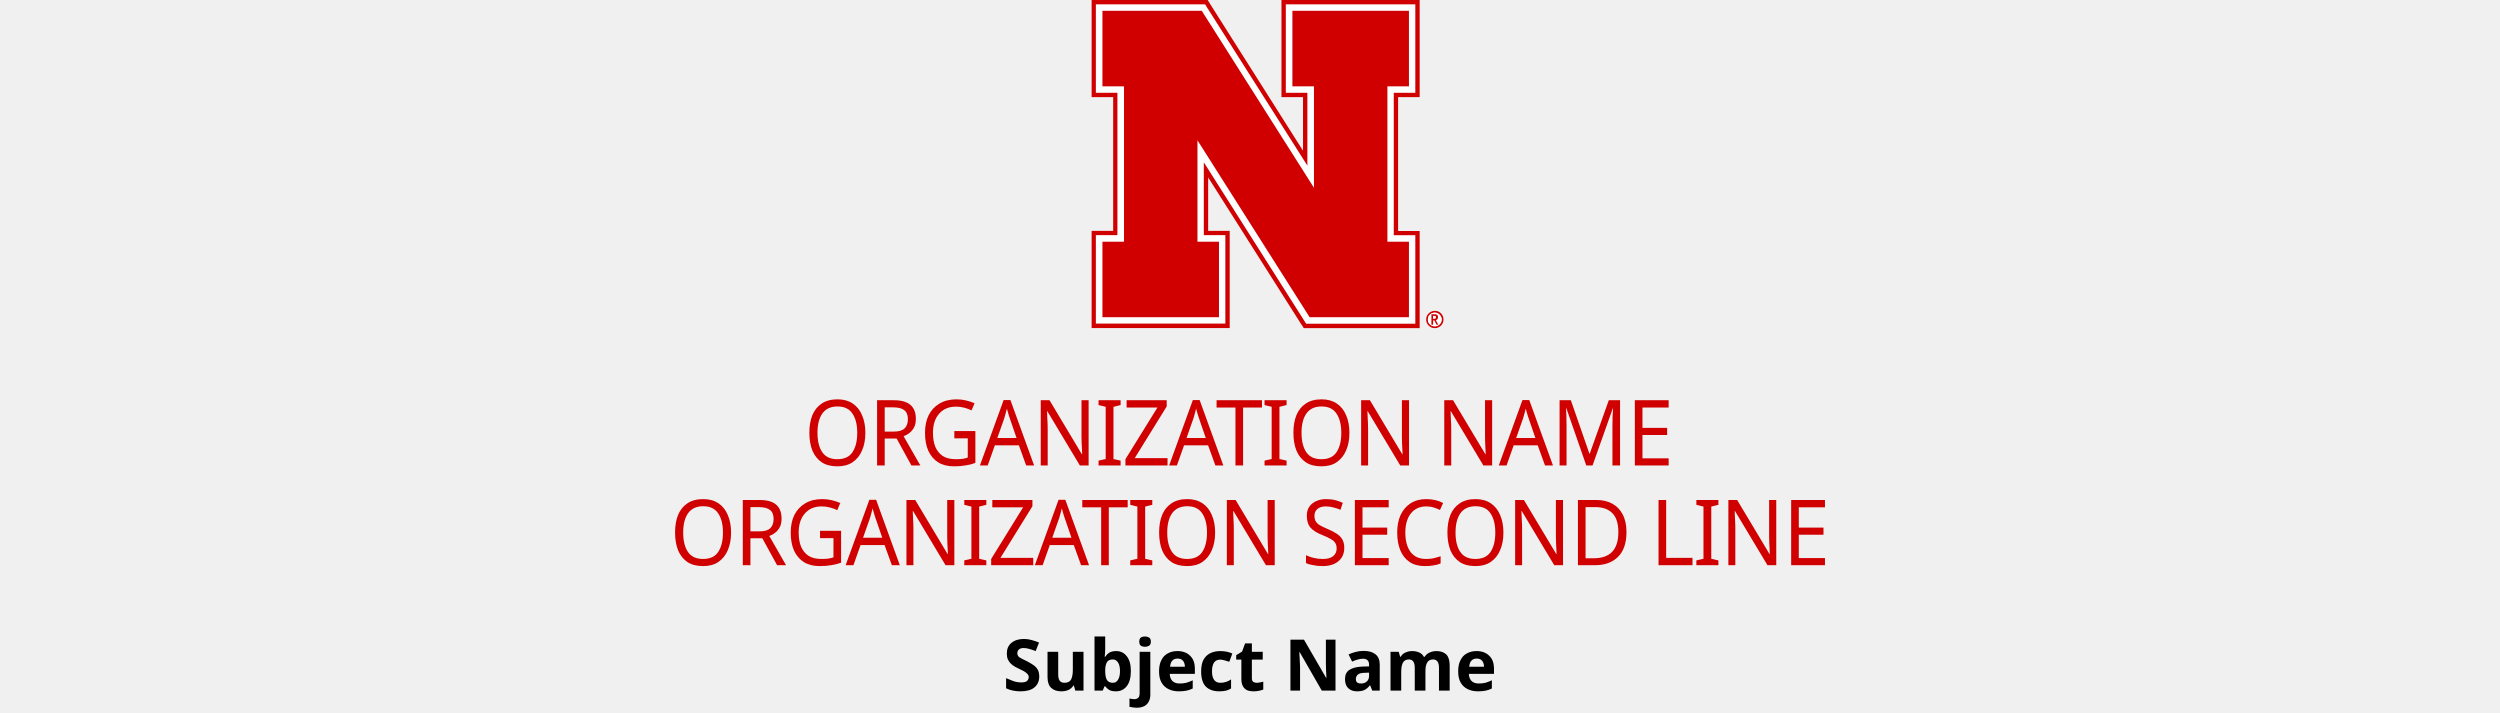
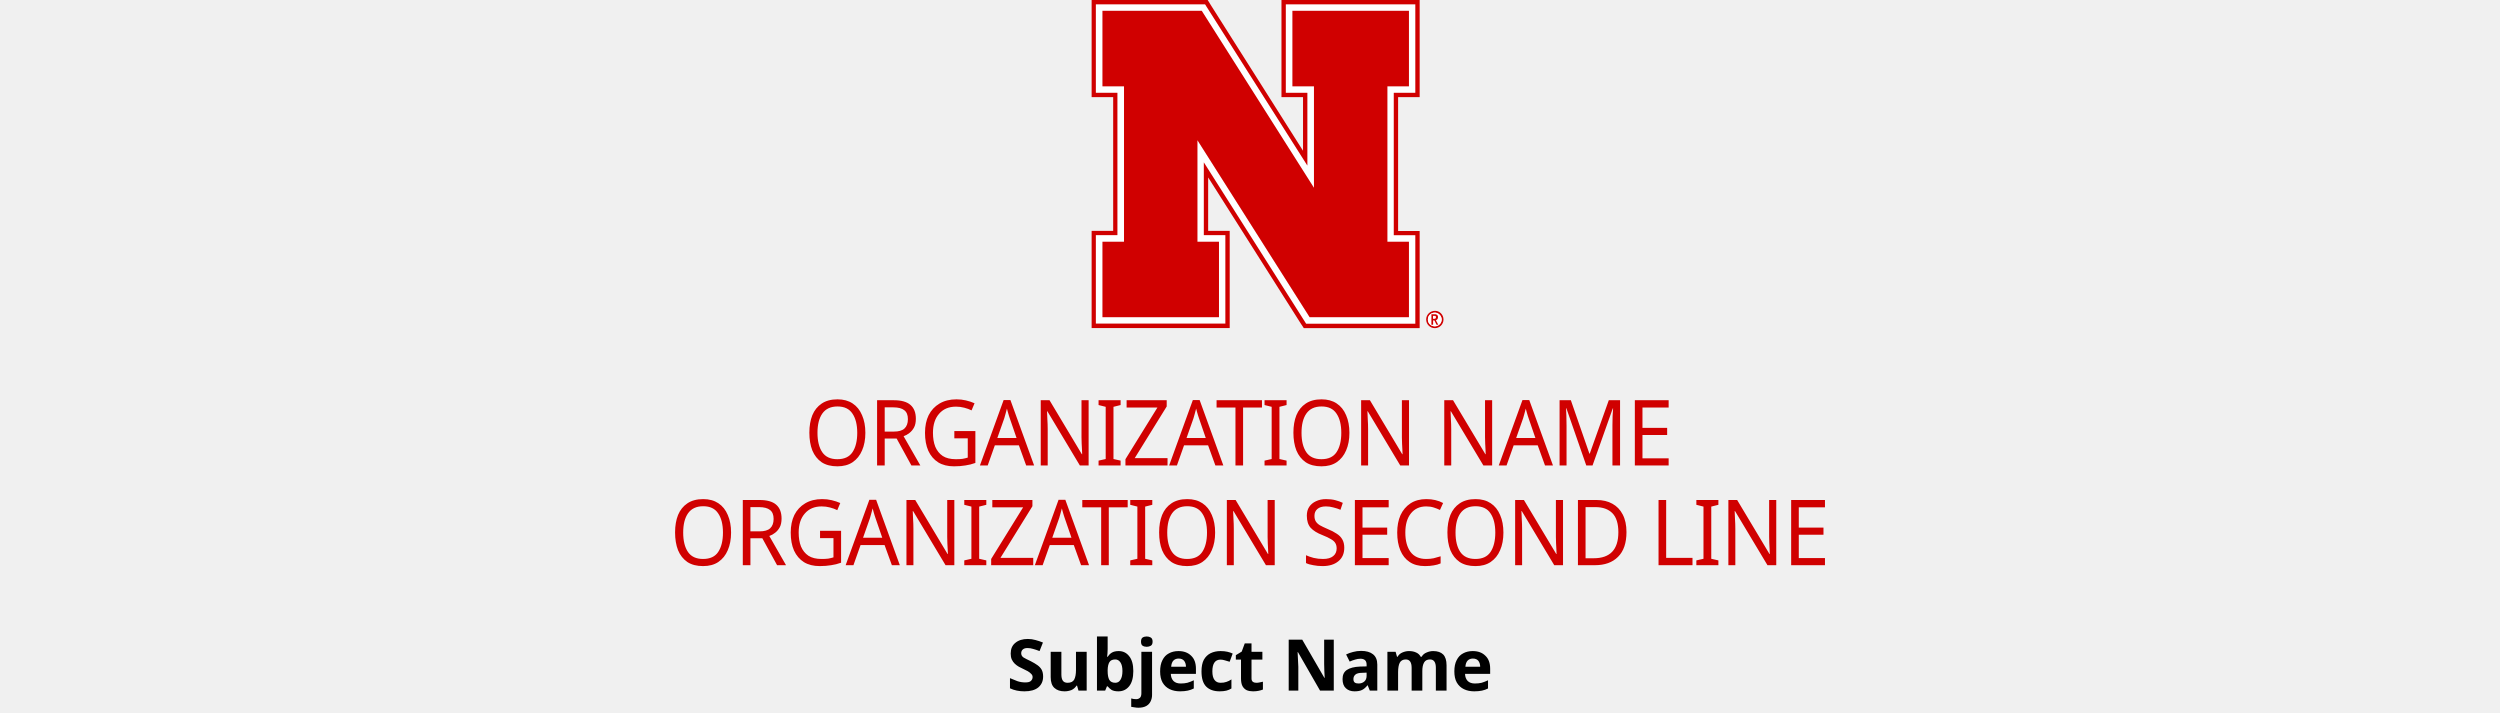
<svg xmlns="http://www.w3.org/2000/svg" data-name="v_org_2_subject" viewBox="0 0 219.26 62.53">
  <g>
    <path class="n_main_color" d="M125.84,28.62c-.34,0-.61-.26-.61-.6s.27-.6,.61-.6c.32,0,.6,.28,.6,.6s-.27,.6-.6,.6m.02-1.36c-.44,0-.78,.34-.78,.76s.34,.76,.76,.76,.76-.34,.76-.76-.34-.76-.74-.76" fill="#d00000" />
    <path class="n_secondary_color" d="M125.84,28.62c-.34,0-.61-.26-.61-.6s.27-.6,.61-.6c.32,0,.6,.28,.6,.6,0,.34-.27,.6-.6,.6" fill="#fff" />
    <g>
      <path class="n_secondary_color" d="M106.91,21.2v6.62h-10.22v-6.62h1.89V7.57h-1.89V.95h8.71l9.84,15.52V7.57h-1.89V.95h10.22V7.57h-1.89v13.63h1.89v6.62h-8.71l-9.84-15.52v8.9h1.89ZM123.57,.38h-10.79v7.76h1.89v6.38L105.87,.64l-.15-.27h-9.6v7.76h1.89v12.49h-1.89v7.76h11.36v-7.76h-1.89v-6.38l8.8,13.88,.17,.27h9.58v-7.76h-1.89V8.14h1.89V.38h-.57Z" fill="#fff" />
      <polygon class="n_main_color" points="115.24 16.47 105.4 .95 96.69 .95 96.69 7.57 98.58 7.57 98.58 21.2 96.69 21.2 96.69 27.82 106.91 27.82 106.91 21.2 105.02 21.2 105.02 12.3 114.86 27.82 123.57 27.82 123.57 21.2 121.68 21.2 121.68 7.57 123.57 7.57 123.57 .95 113.35 .95 113.35 7.57 115.24 7.57 115.24 16.47" fill="#d00000" />
      <path class="n_main_color" d="M124.13,.95v7.19h-1.89v12.49h1.89v7.76h-9.58l-.17-.27-8.8-13.88v6.38h1.89v7.76h-11.36v-7.76h1.89V8.14h-1.89V.38h9.58l.17,.27,8.8,13.87v-6.38h-1.89V.38h11.36V.95Zm-.57-.95h-11.17V8.52h1.89v4.7L106.19,.44l-.27-.44h-10.18V8.52h1.89v11.73h-1.89v8.52h12.11v-8.52h-1.89v-4.69l8.1,12.78,.29,.44h10.16v-8.52h-1.89V8.52h1.89V0h-.94Zm2.2,27.96h.07c.07-.02,.11-.05,.11-.15,0-.06-.02-.09-.07-.11h-.19v.26h.08Zm-.23-.4h.27c.11,0,.15,0,.21,.04,.07,.04,.11,.11,.11,.21,0,.08-.02,.13-.06,.19-.02,.04-.05,.04-.11,.08h-.02l.21,.4h-.15l-.19-.38h-.11v.38h-.15v-.91Z" fill="#d00000" />
    </g>
  </g>
  <text style="text-align: center;" text-anchor="middle" transform="translate(109.63,0) scale(.93 1)" class="text_main_color" fill="#d00000" font-family="Oswald-Medium, Oswald" font-size="8" letter-spacing="-.02em">
    <tspan class="org_first_line" x="0" y="40.82">ORGANIZATION NAME</tspan>
    <tspan class="org_second_line" x="0" y="49.57">ORGANIZATION SECOND LINE</tspan>
  </text>
-   <text style="text-align: center;" text-anchor="middle" transform="translate(109.63,0)" class="text_secondary_color" fill="#000" font-family="SourceSerif4-SemiboldIt, 'Source Serif 4'" font-size="6.25" font-weight="700" letter-spacing="0em">
+   <text style="text-align: center;" text-anchor="middle" transform="translate(109.63,0)" class="text_secondary_color" fill="#000" font-family="SourceSerif4-SemiboldIt, 'Source Serif 4'" font-size="6.25" font-weight="700" letter-spacing="-0.01em">
    <tspan class="subject_first_line" x="0" y="60.57">Subject Name</tspan>
  </text>
</svg>
